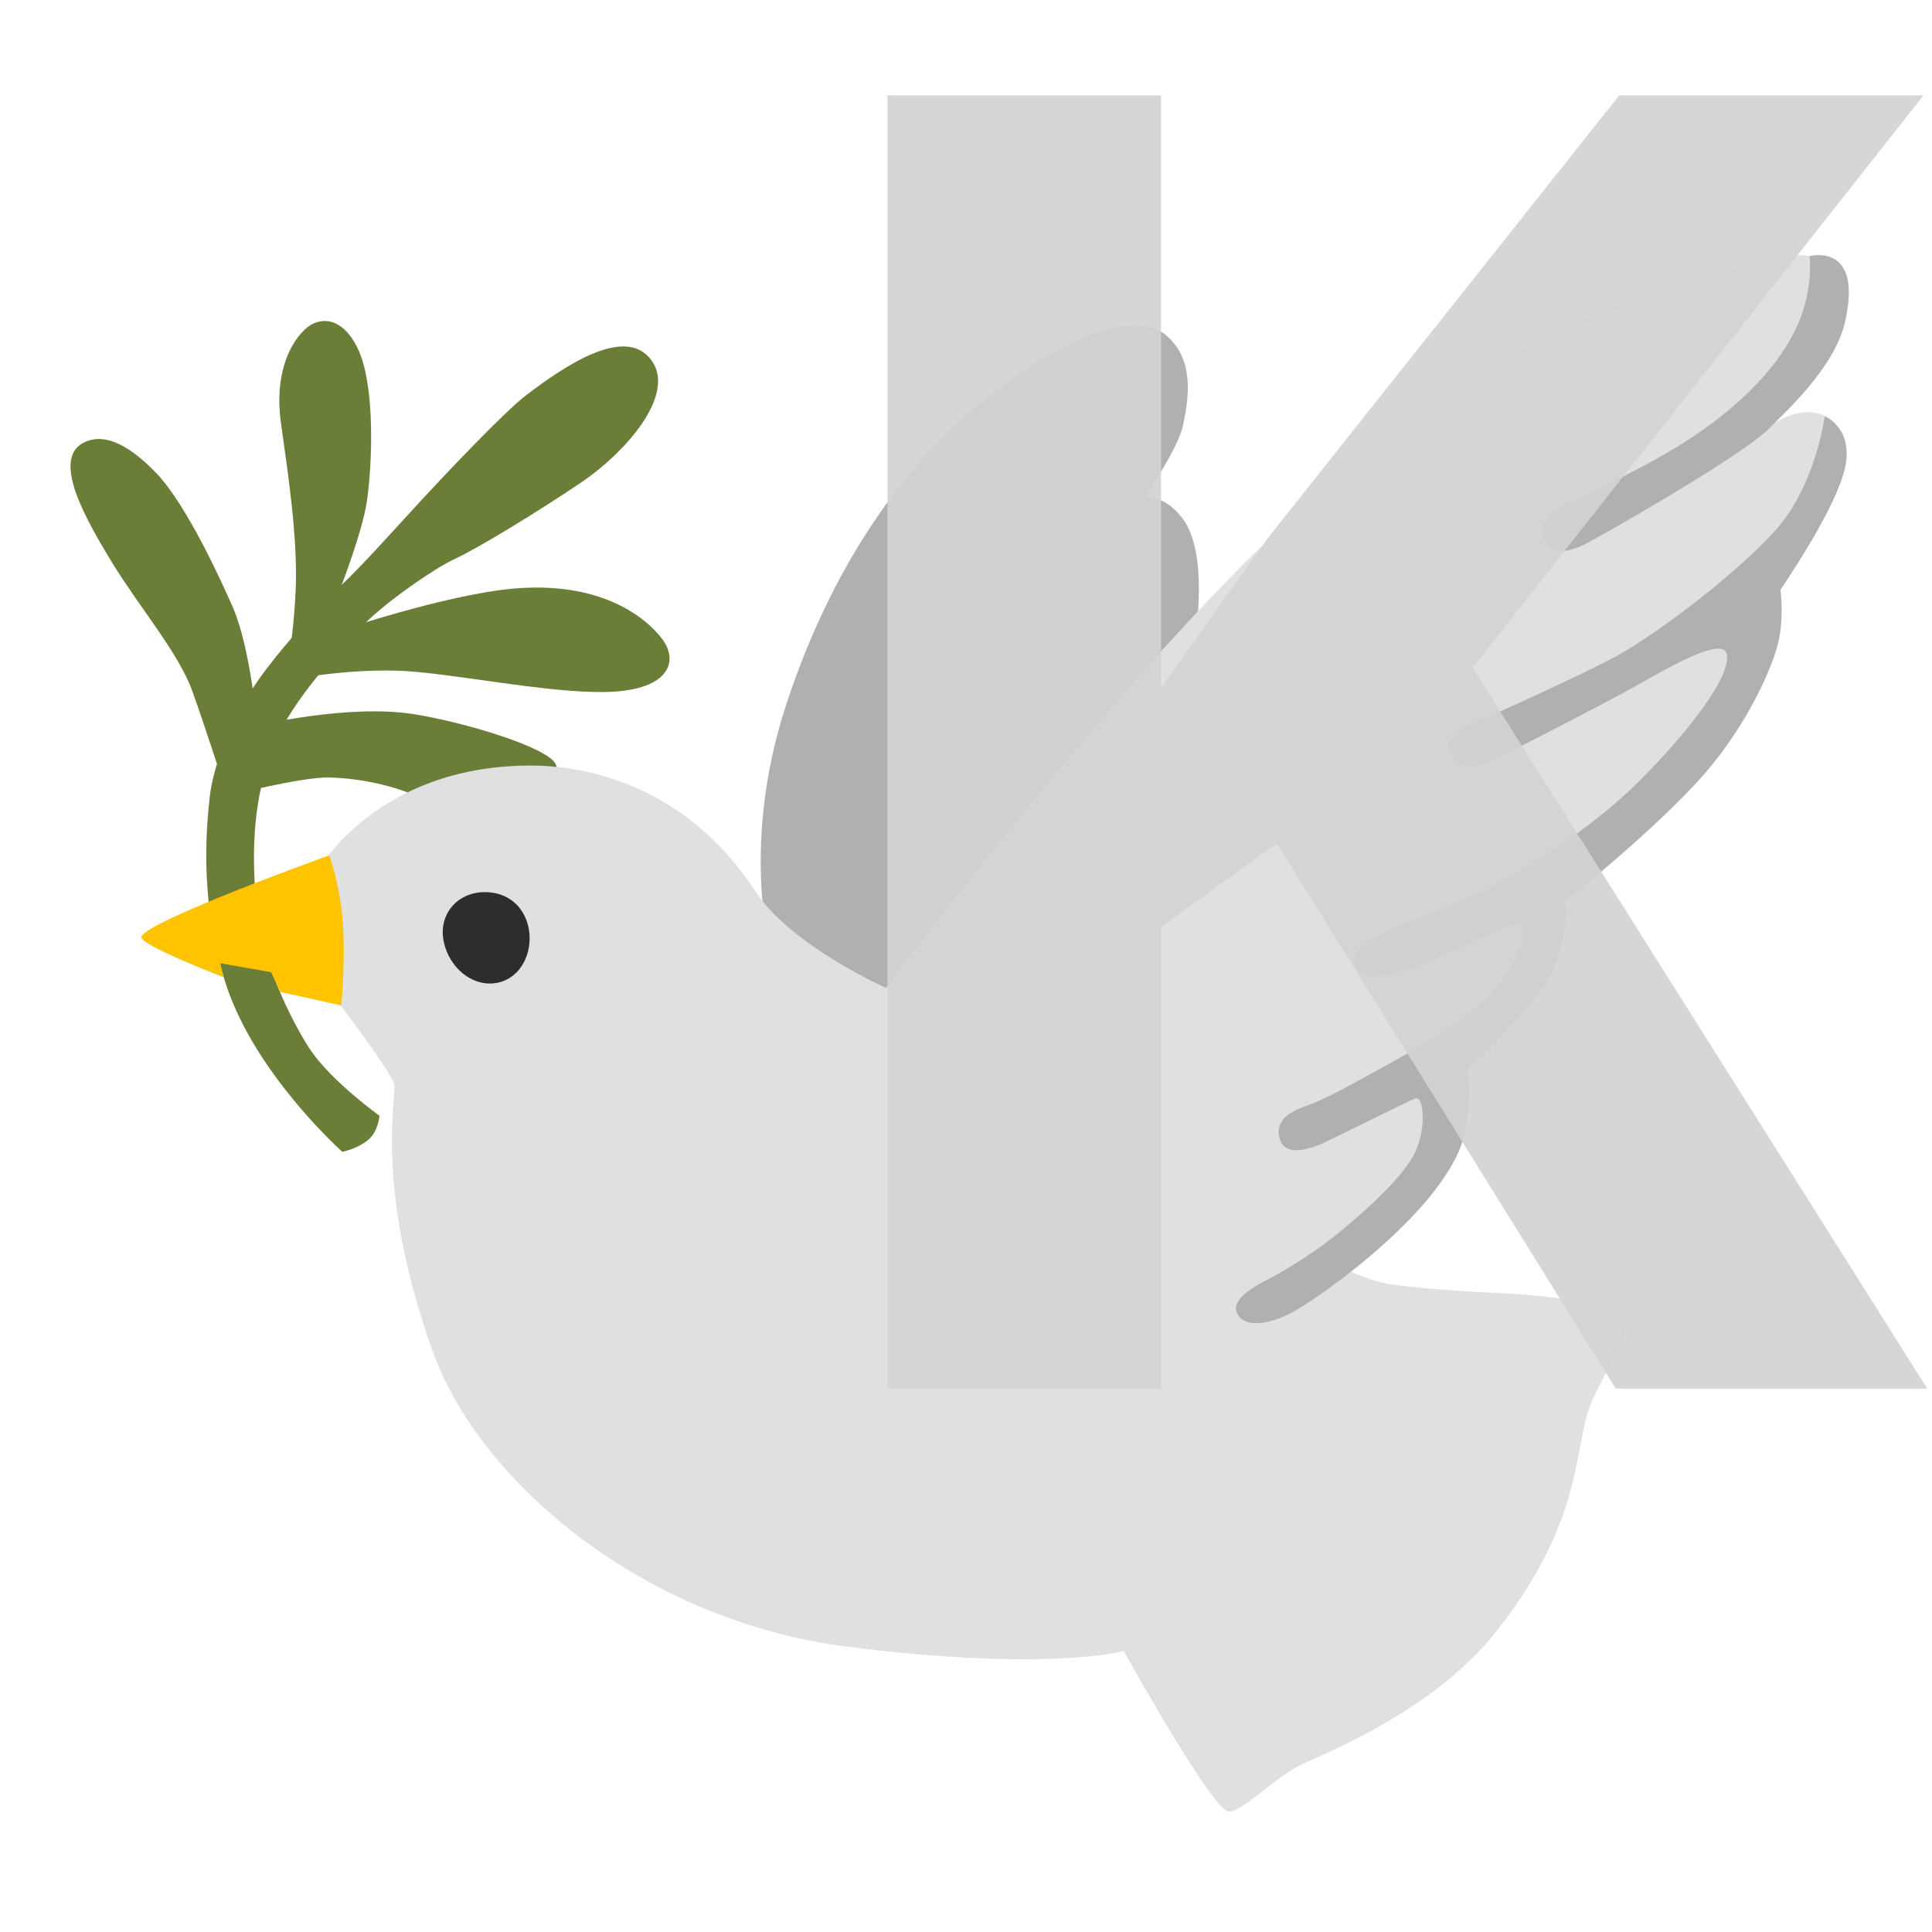
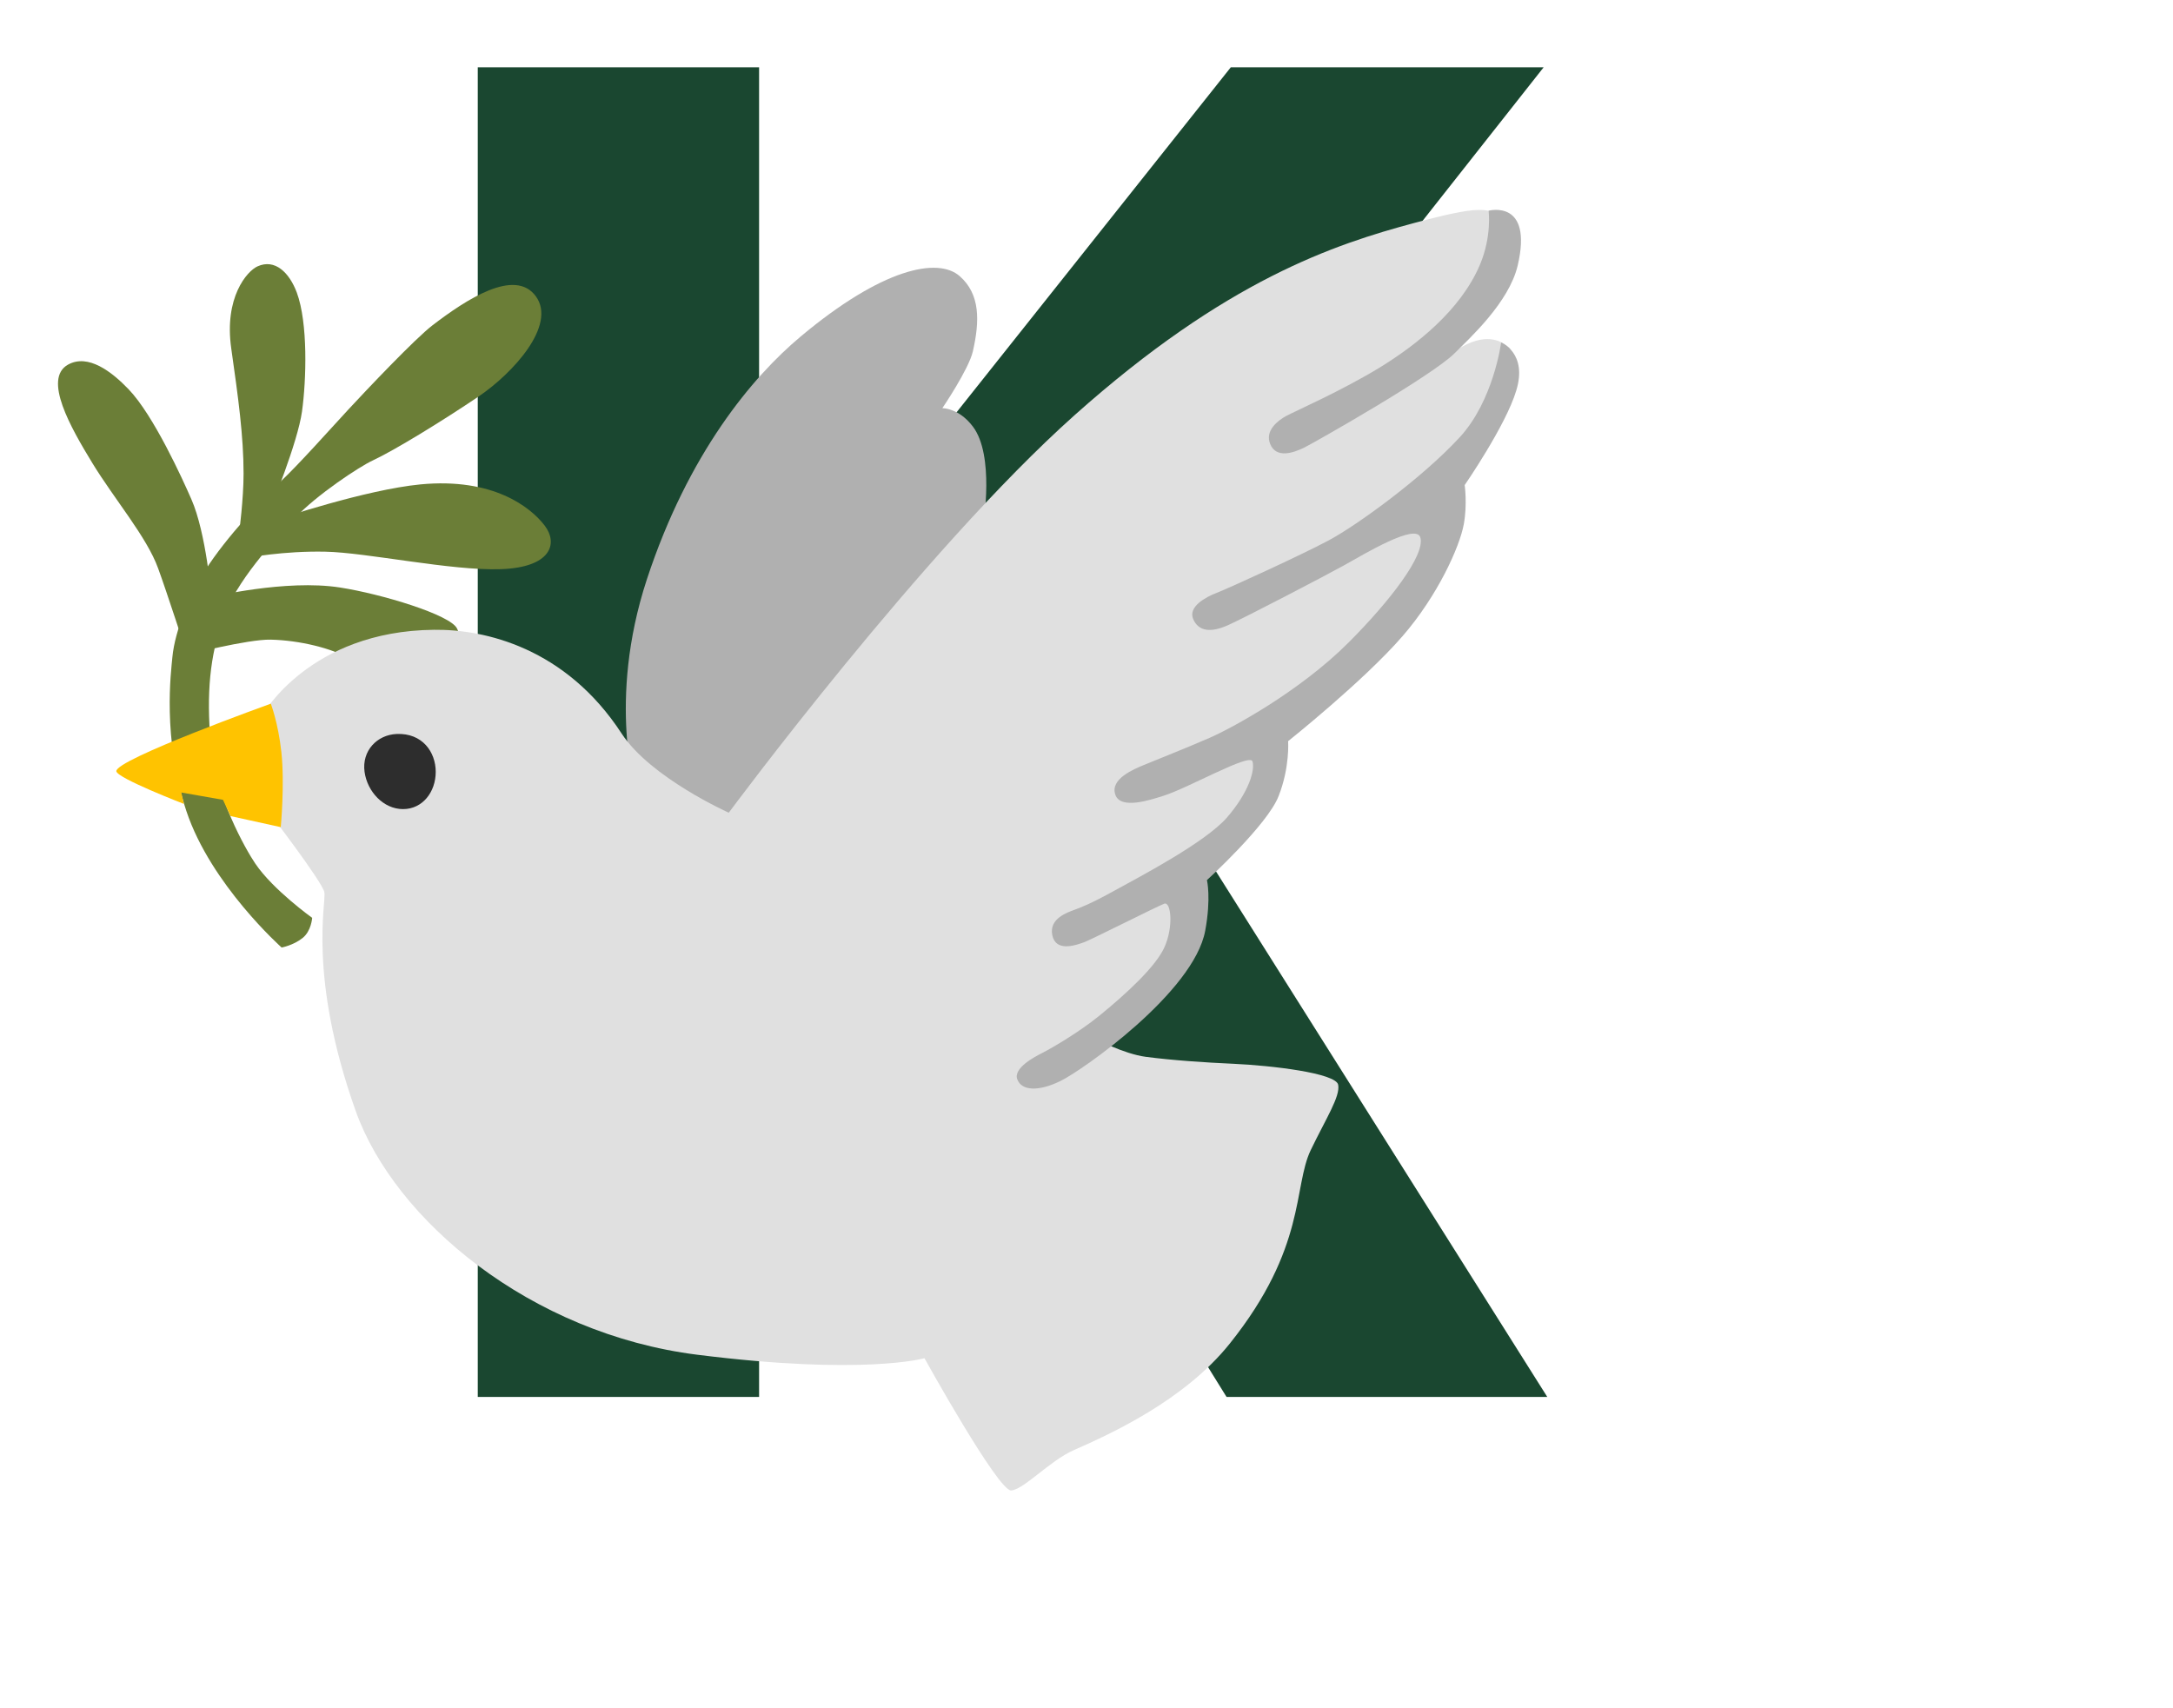
- <svg xmlns="http://www.w3.org/2000/svg" width="800px" height="800px" viewBox="0 0 128 128" aria-hidden="true" role="img" class="iconify iconify--noto" preserveAspectRatio="xMidYMid meet">
-   <path d="M15.07 52.73s4.89-1.26 6.73-1.22c2.32.05 4.97.7 6.38 1.55c1.41.84 6.66-.4 6.66-.4s3.03.21 1.97-2.04c-.52-1.11-6.09-2.79-9.43-3.31c-4.36-.68-10.35.77-10.35.77s-.42-5.16-1.62-7.88c-.68-1.56-3.03-6.76-5.07-8.87c-1.33-1.38-3.23-2.87-4.86-1.97c-2.04 1.13.21 5.07 1.97 7.95s4.38 5.95 5.28 8.45c.65 1.76 2.34 6.97 2.34 6.97z" fill="#6b7e37" />
-   <path d="M21.79 40.94s2.18-5.28 2.53-7.81c.35-2.53.49-7.11-.42-9.57c-.6-1.61-1.76-2.75-3.17-2.11c-.84.38-2.7 2.5-2.11 6.62c.56 3.94.99 7.04.99 10.07c0 2.04-.35 4.72-.35 4.72l2.53-1.92z" fill="#6b7e37" />
-   <path d="M19.93 44.92s2.89-.56 6.26-.49s10.14 1.55 14.15 1.41c4.01-.14 4.65-2.04 3.52-3.52c-1.13-1.48-4.15-3.87-10-3.31c-4.43.43-11.4 2.78-11.4 2.78l-2.53 3.13z" fill="#6b7e37" />
-   <path d="M25.14 73.92s-.07 1.06-.77 1.62c-.75.6-1.69.77-1.69.77s-5.7-5.07-7.67-10.98c-1.96-5.89-1.23-11.27-1.13-12.39c.21-2.25 1.48-5.14 2.67-7.04c1.65-2.61 4.65-5.77 6.12-7.18c1.48-1.41 3.73-3.94 5.42-5.77c1.38-1.49 5.33-5.67 6.76-6.76c2.67-2.04 6.62-4.65 8.31-2.32c1.69 2.32-1.83 6.19-4.65 8.09c-2.82 1.9-6.69 4.29-8.52 5.14c-1.01.47-4.5 2.75-6.26 4.65s-4.72 5.07-5.77 8.09c-1.06 3.03-1.34 5.93-.99 10.07c.35 4.15 2.82 8.51 3.59 9.64c1.43 2.12 4.58 4.37 4.58 4.37z" fill="#6b7e37" />
-   <path d="M51.25 63.92s-2.39-7.39.84-17.25c3.34-10.17 8.52-16.33 12.39-19.57c6.57-5.5 11.05-6.41 12.81-4.86c1.65 1.45 1.62 3.59 1.06 6.05c-.33 1.45-2.46 4.58-2.46 4.58s1.32-.03 2.46 1.48c1.76 2.32.84 7.81.84 7.81l-8.02 19.36l-10.98 6.83l-8.94-4.43z" fill="#b0b0b0" />
-   <path d="M58.69 65.45s-6.31-2.82-8.63-6.38c-4.5-6.9-11.02-8.4-15.11-8.35c-10.04.1-13.8 6.85-13.8 6.85l.47 7.79s4.32 5.63 4.5 6.48s-1.36 6.71 2.53 17.64c3.13 8.78 14.08 17.93 27.5 19.62c13.42 1.69 18.3.28 18.3.28s5.96 10.75 6.99 10.65c1.03-.09 3.1-2.39 5.02-3.24c3-1.32 8.92-4.01 12.58-8.59c6.19-7.74 5.09-12.61 6.52-15.58c1.22-2.53 2.39-4.32 2.21-5.26s-5.35-1.55-8.45-1.69c-2.26-.1-4.93-.28-7.04-.56c-1.81-.24-4.04-1.45-4.04-1.45l6.19-5.16l1.13-8.45l6.29-5.73l.47-5.82l8.63-5.91l5.16-7.23v-6.01l3.94-6.48s2.16-4.3 1.5-4.87s-1.92-1.3-4.22.17c-.84.54 1.39-2.8 2.6-4.67c1.55-2.39 1.92-4.97.99-5.91c-.94-.94-1.97-.99-6.97.35c-6.51 1.74-15.2 4.6-27.41 15.49S58.69 65.45 58.69 65.45z" fill="#e0e0e0" />
-   <path d="M120.89 27.58s-.59 4.65-3.33 7.63c-3.04 3.3-8.31 7.11-10.56 8.31c-2.25 1.2-8.09 3.87-9.01 4.22c-.92.35-2.32 1.13-1.9 2.11c.42.99 1.41 1.13 2.82.49c1.41-.63 7.81-3.97 9.29-4.79c1.69-.94 5.87-3.47 6.19-2.25c.38 1.41-2.43 5.09-5.79 8.45c-3.94 3.94-9.42 6.9-11.18 7.67s-4.43 1.83-5.28 2.18c-.84.35-2.75 1.13-2.32 2.39c.42 1.27 2.96.38 3.84.11c2.04-.63 7-3.48 7.21-2.78c.21.7-.28 2.46-2.04 4.5s-7.18 4.86-9.08 5.91s-2.67 1.34-3.24 1.55c-.56.21-2.04.7-1.76 2.04s1.79.84 2.57.56c.53-.19 5.88-2.89 6.44-3.1c.56-.21.77 1.9 0 3.55c-.7 1.51-2.96 3.63-5.21 5.46c-1.77 1.44-4.08 2.75-4.65 3.03c-.56.28-2.32 1.2-1.97 2.11c.35.92 1.69.99 3.45.14c1.76-.84 10.76-7.16 11.68-12.11c.49-2.64.14-4.08.14-4.08s4.86-4.43 5.77-6.76c.92-2.32.77-4.43.77-4.43s6.07-4.83 9.21-8.45c2.83-3.26 4.61-7.2 4.94-9.03c.29-1.6.07-3.14.07-3.14s3.31-4.79 4.15-7.6c.94-3.03-1.22-3.89-1.22-3.89z" fill="#b0b0b0" />
-   <path d="M119.88 16.97s.28 2.04-.7 4.36c-1.57 3.69-5.15 6.47-8.02 8.24c-3.1 1.9-6.97 3.59-7.6 3.94c-.63.35-1.72 1.16-1.27 2.25c.49 1.2 1.9.7 2.75.28c.84-.42 10.28-5.77 12.11-7.6c1.24-1.24 4.36-4.08 5.07-7.04c1.27-5.4-2.34-4.43-2.34-4.43z" fill="#b0b0b0" />
-   <path d="M35.09 62.16c0 1.61-1.05 3-2.63 3c-1.58 0-2.88-1.41-3.1-3c-.23-1.69 1-2.98 2.58-3.05c2.07-.09 3.15 1.45 3.15 3.05z" fill="#2d2d2d" />
-   <path d="M21.81 56.67s-12.53 4.5-12.44 5.44c.06.56 5.44 2.63 5.44 2.63l-.21-.92l3.36.59l.61 1.31l4.04.89s.33-3.43.05-6.05c-.26-2.37-.85-3.89-.85-3.89z" fill="#ffc300" />
-   <text x="48" y="92" fill="#D3D3D3" opacity=".92" font-size="120" font-family="Arial Black, Gadget, sans-serif" font-weight="900">
+ <svg xmlns="http://www.w3.org/2000/svg" width="56" height="44" viewBox="0 0 56 44" aria-hidden="true" role="img" class="iconify iconify--noto" preserveAspectRatio="xMidYMid meet" version="1.1">
+   <text x="8" y="36" fill="rgb(6, 55, 30)" opacity=".92" font-size="48" font-family="Arial Black, Gadget, sans-serif" font-weight="900">
    K
  </text>
+   <path d="M4.822 16.874s1.565 -0.403 2.154 -0.39c0.742 0.016 1.59 0.224 2.042 0.496 0.451 0.269 2.131 -0.128 2.131 -0.128s0.97 0.067 0.63 -0.653c-0.166 -0.355 -1.949 -0.893 -3.018 -1.059 -1.395 -0.218 -3.312 0.246 -3.312 0.246s-0.134 -1.651 -0.518 -2.522c-0.218 -0.499 -0.97 -2.163 -1.622 -2.838 -0.426 -0.442 -1.034 -0.918 -1.555 -0.63 -0.653 0.362 0.067 1.622 0.63 2.544s1.402 1.904 1.69 2.704c0.208 0.563 0.749 2.23 0.749 2.23" fill="#6b7e37" />
+   <path d="M6.973 13.101s0.698 -1.69 0.81 -2.499 0.157 -2.275 -0.134 -3.062c-0.192 -0.515 -0.563 -0.88 -1.014 -0.675 -0.269 0.122 -0.864 0.8 -0.675 2.118 0.179 1.261 0.317 2.253 0.317 3.222 0 0.653 -0.112 1.51 -0.112 1.51z" fill="#6b7e37" />
+   <path d="M6.378 14.374s0.925 -0.179 2.003 -0.157 3.245 0.496 4.528 0.451 1.488 -0.653 1.126 -1.126 -1.328 -1.238 -3.2 -1.059c-1.418 0.138 -3.648 0.89 -3.648 0.89z" fill="#6b7e37" />
+   <path d="M8.045 23.654s-0.022 0.339 -0.246 0.518c-0.24 0.192 -0.541 0.246 -0.541 0.246s-1.824 -1.622 -2.454 -3.514c-0.627 -1.885 -0.394 -3.606 -0.362 -3.965 0.067 -0.72 0.474 -1.645 0.854 -2.253 0.528 -0.835 1.488 -1.846 1.958 -2.298 0.474 -0.451 1.194 -1.261 1.734 -1.846 0.442 -0.477 1.706 -1.814 2.163 -2.163 0.854 -0.653 2.118 -1.488 2.659 -0.742 0.541 0.742 -0.586 1.981 -1.488 2.589s-2.141 1.373 -2.726 1.645c-0.323 0.15 -1.44 0.88 -2.003 1.488s-1.51 1.622 -1.846 2.589c-0.339 0.97 -0.429 1.898 -0.317 3.222 0.112 1.328 0.902 2.723 1.149 3.085 0.458 0.678 1.466 1.398 1.466 1.398" fill="#6b7e37" />
+   <path d="M16.4 20.454s-0.765 -2.365 0.269 -5.52c1.069 -3.254 2.726 -5.226 3.965 -6.262 2.102 -1.76 3.536 -2.051 4.099 -1.555 0.528 0.464 0.518 1.149 0.339 1.936 -0.106 0.464 -0.787 1.466 -0.787 1.466s0.422 -0.01 0.787 0.474c0.563 0.742 0.269 2.499 0.269 2.499l-2.566 6.195 -3.514 2.186z" fill="#b0b0b0" />
+   <path d="M18.781 20.944s-2.019 -0.902 -2.762 -2.042c-1.44 -2.208 -3.526 -2.688 -4.835 -2.672 -3.213 0.032 -4.416 2.192 -4.416 2.192l0.15 2.493s1.382 1.802 1.44 2.074 -0.435 2.147 0.81 5.645c1.002 2.81 4.506 5.738 8.8 6.278s5.856 0.09 5.856 0.09 1.907 3.44 2.237 3.408c0.33 -0.029 0.992 -0.765 1.606 -1.037 0.96 -0.422 2.854 -1.283 4.026 -2.749 1.981 -2.477 1.629 -4.035 2.086 -4.986 0.39 -0.81 0.765 -1.382 0.707 -1.683s-1.712 -0.496 -2.704 -0.541c-0.723 -0.032 -1.578 -0.09 -2.253 -0.179 -0.579 -0.077 -1.293 -0.464 -1.293 -0.464l1.981 -1.651 0.362 -2.704 2.013 -1.834 0.15 -1.862 2.762 -1.891 1.651 -2.314v-1.923l1.261 -2.074s0.691 -1.376 0.48 -1.558 -0.614 -0.416 -1.35 0.054c-0.269 0.173 0.445 -0.896 0.832 -1.494 0.496 -0.765 0.614 -1.59 0.317 -1.891 -0.301 -0.301 -0.63 -0.317 -2.23 0.112 -2.083 0.557 -4.864 1.472 -8.771 4.957S18.781 20.944 18.781 20.944" fill="#e0e0e0" />
+   <path d="M38.685 8.826s-0.189 1.488 -1.066 2.442c-0.973 1.056 -2.659 2.275 -3.379 2.659s-2.589 1.238 -2.883 1.35 -0.742 0.362 -0.608 0.675c0.134 0.317 0.451 0.362 0.902 0.157 0.451 -0.202 2.499 -1.27 2.973 -1.533 0.541 -0.301 1.878 -1.11 1.981 -0.72 0.122 0.451 -0.778 1.629 -1.853 2.704 -1.261 1.261 -3.014 2.208 -3.578 2.454s-1.418 0.586 -1.69 0.698c-0.269 0.112 -0.88 0.362 -0.742 0.765 0.134 0.406 0.947 0.122 1.229 0.035 0.653 -0.202 2.24 -1.114 2.307 -0.89s-0.09 0.787 -0.653 1.44 -2.298 1.555 -2.906 1.891 -0.854 0.429 -1.037 0.496c-0.179 0.067 -0.653 0.224 -0.563 0.653s0.573 0.269 0.822 0.179c0.17 -0.061 1.882 -0.925 2.061 -0.992s0.246 0.608 0 1.136c-0.224 0.483 -0.947 1.162 -1.667 1.747 -0.566 0.461 -1.306 0.88 -1.488 0.97 -0.179 0.09 -0.742 0.384 -0.63 0.675 0.112 0.294 0.541 0.317 1.104 0.045 0.563 -0.269 3.443 -2.291 3.738 -3.875 0.157 -0.845 0.045 -1.306 0.045 -1.306s1.555 -1.418 1.846 -2.163c0.294 -0.742 0.246 -1.418 0.246 -1.418s1.942 -1.546 2.947 -2.704c0.906 -1.043 1.475 -2.304 1.581 -2.89 0.093 -0.512 0.022 -1.005 0.022 -1.005s1.059 -1.533 1.328 -2.432c0.301 -0.97 -0.39 -1.245 -0.39 -1.245" fill="#b0b0b0" />
+   <path d="M38.362 5.43s0.09 0.653 -0.224 1.395c-0.502 1.181 -1.648 2.07 -2.566 2.637 -0.992 0.608 -2.23 1.149 -2.432 1.261s-0.55 0.371 -0.406 0.72c0.157 0.384 0.608 0.224 0.88 0.09 0.269 -0.134 3.29 -1.846 3.875 -2.432 0.397 -0.397 1.395 -1.306 1.622 -2.253 0.406 -1.728 -0.749 -1.418 -0.749 -1.418" fill="#b0b0b0" />
+   <path d="M11.229 19.891c0 0.515 -0.336 0.96 -0.842 0.96s-0.922 -0.451 -0.992 -0.96c-0.074 -0.541 0.32 -0.954 0.826 -0.976 0.662 -0.029 1.008 0.464 1.008 0.976" fill="#2d2d2d" />
+   <path d="M6.979 18.134s-4.01 1.44 -3.981 1.741c0.019 0.179 1.741 0.842 1.741 0.842l-0.067 -0.294 1.075 0.189 0.195 0.419 1.293 0.285s0.106 -1.098 0.016 -1.936c-0.083 -0.758 -0.272 -1.245 -0.272 -1.245" fill="#ffc300" />
</svg>
